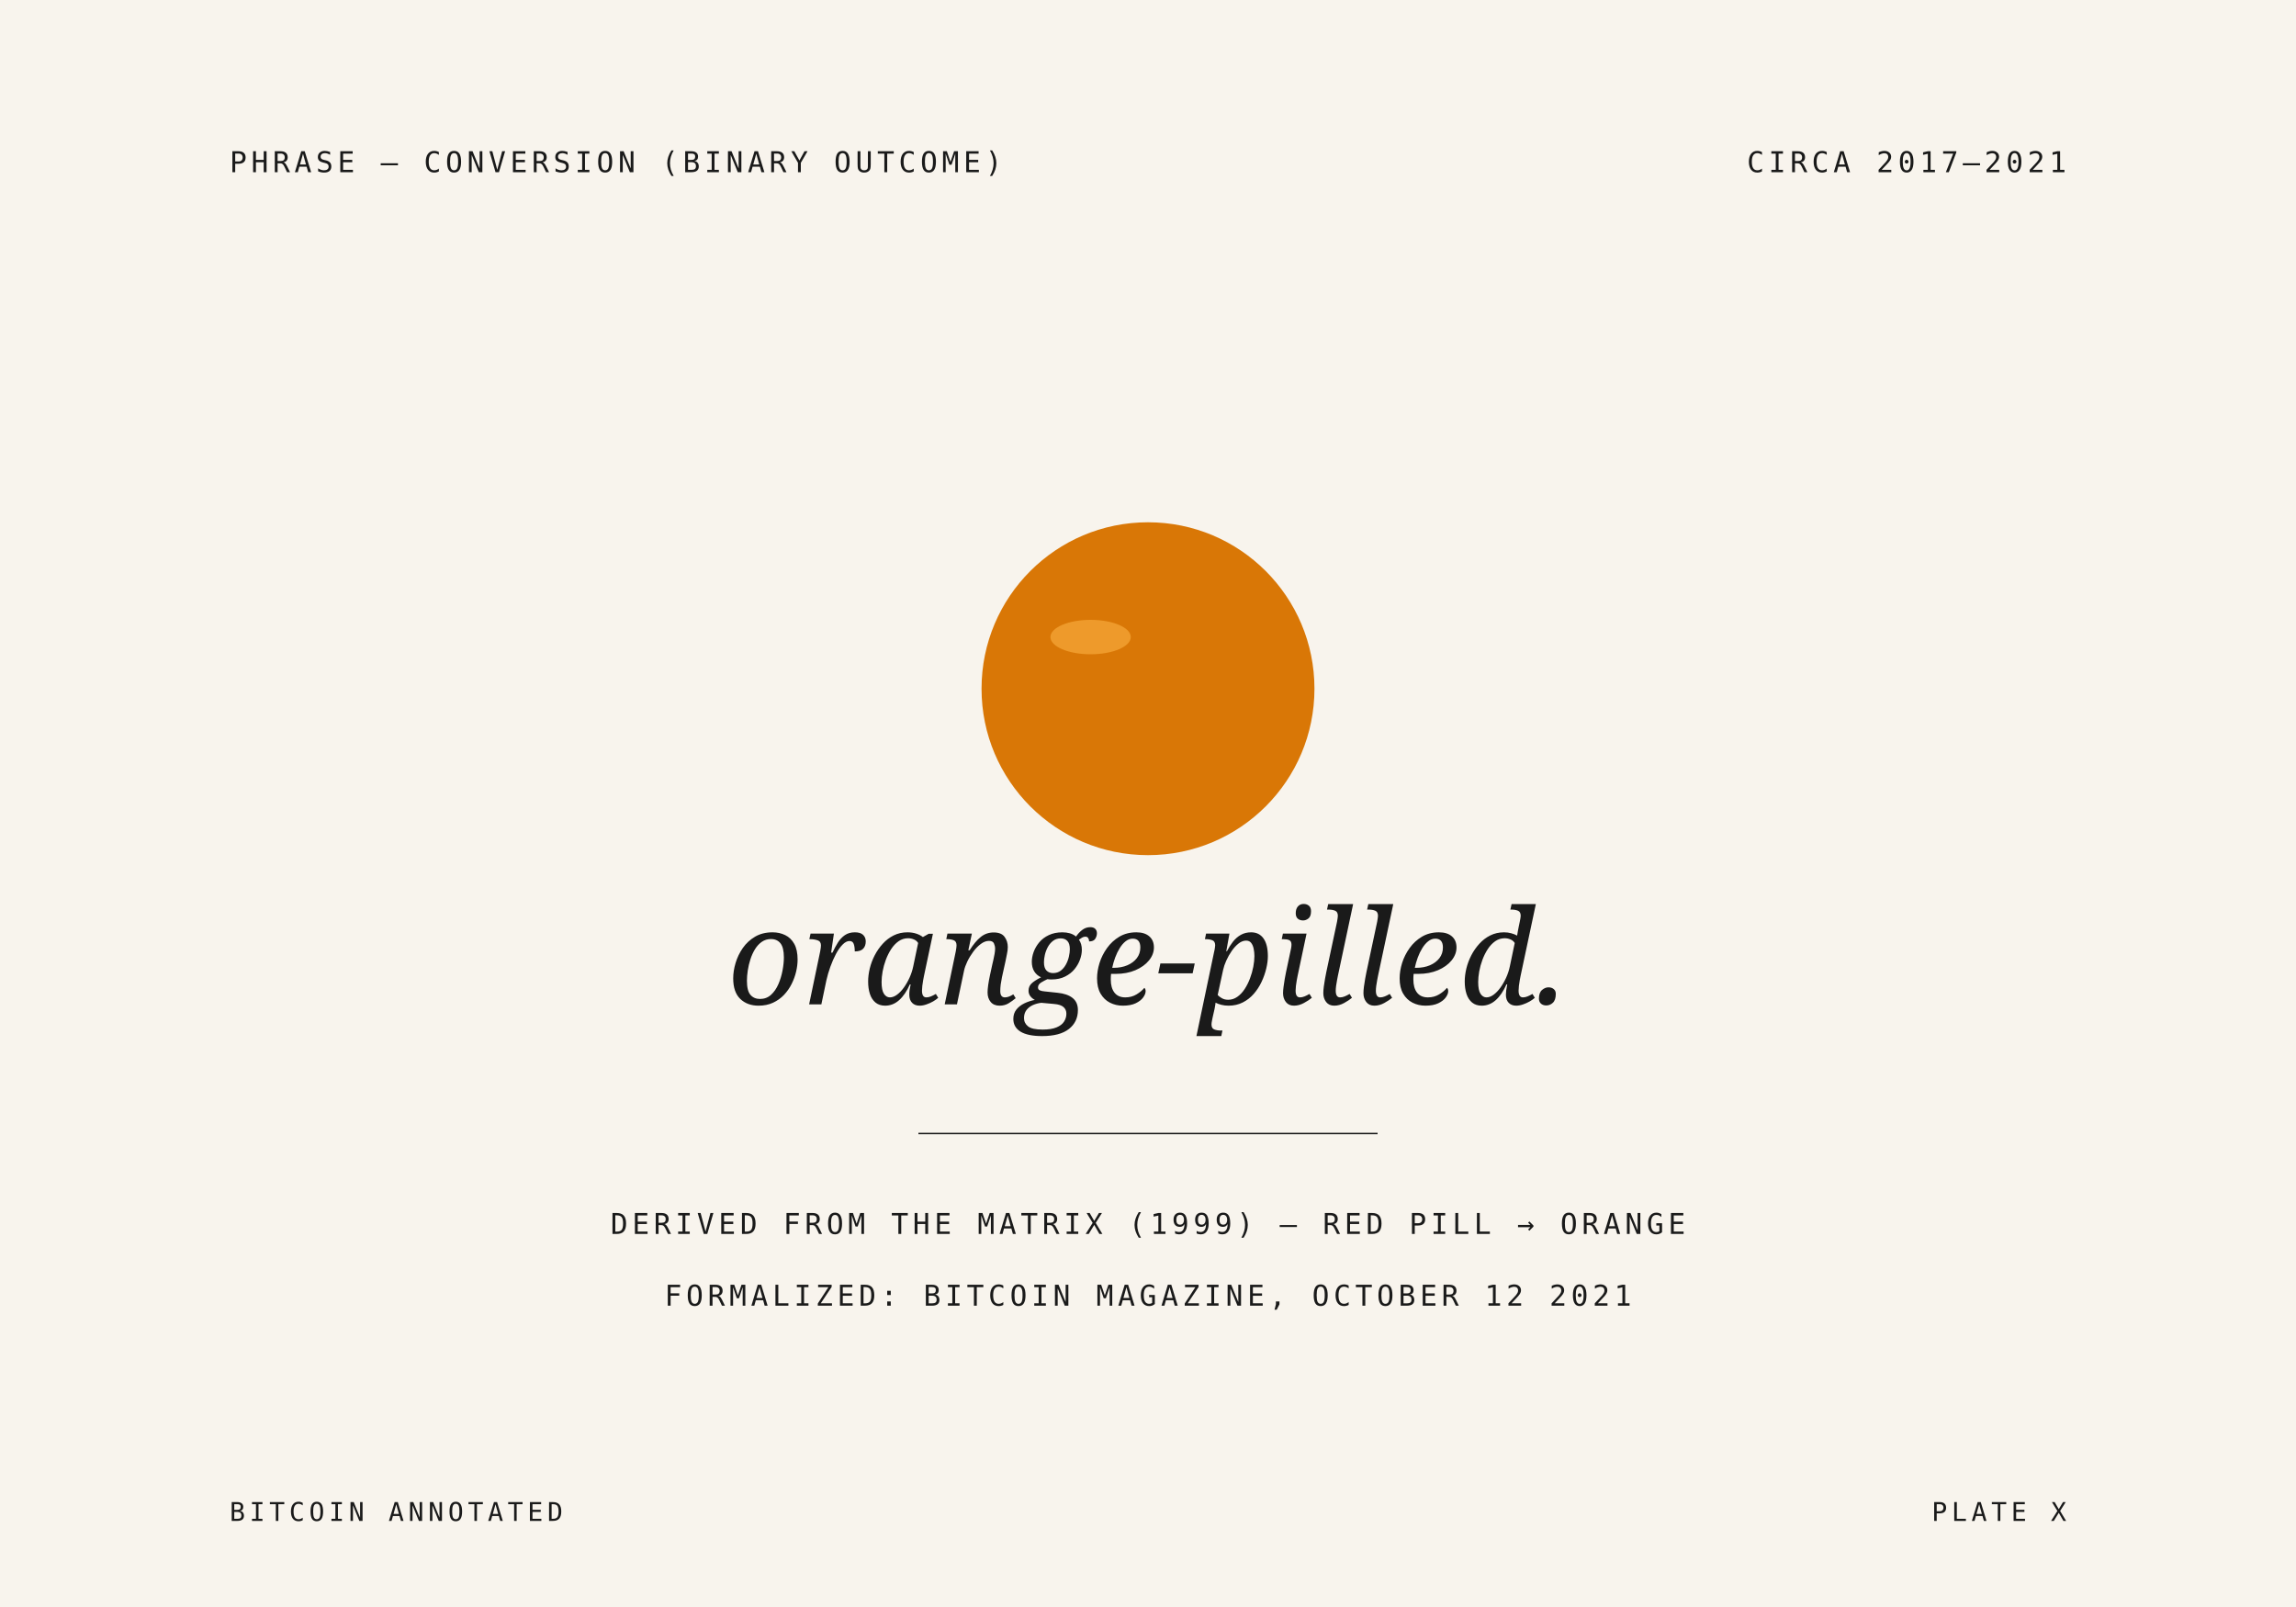
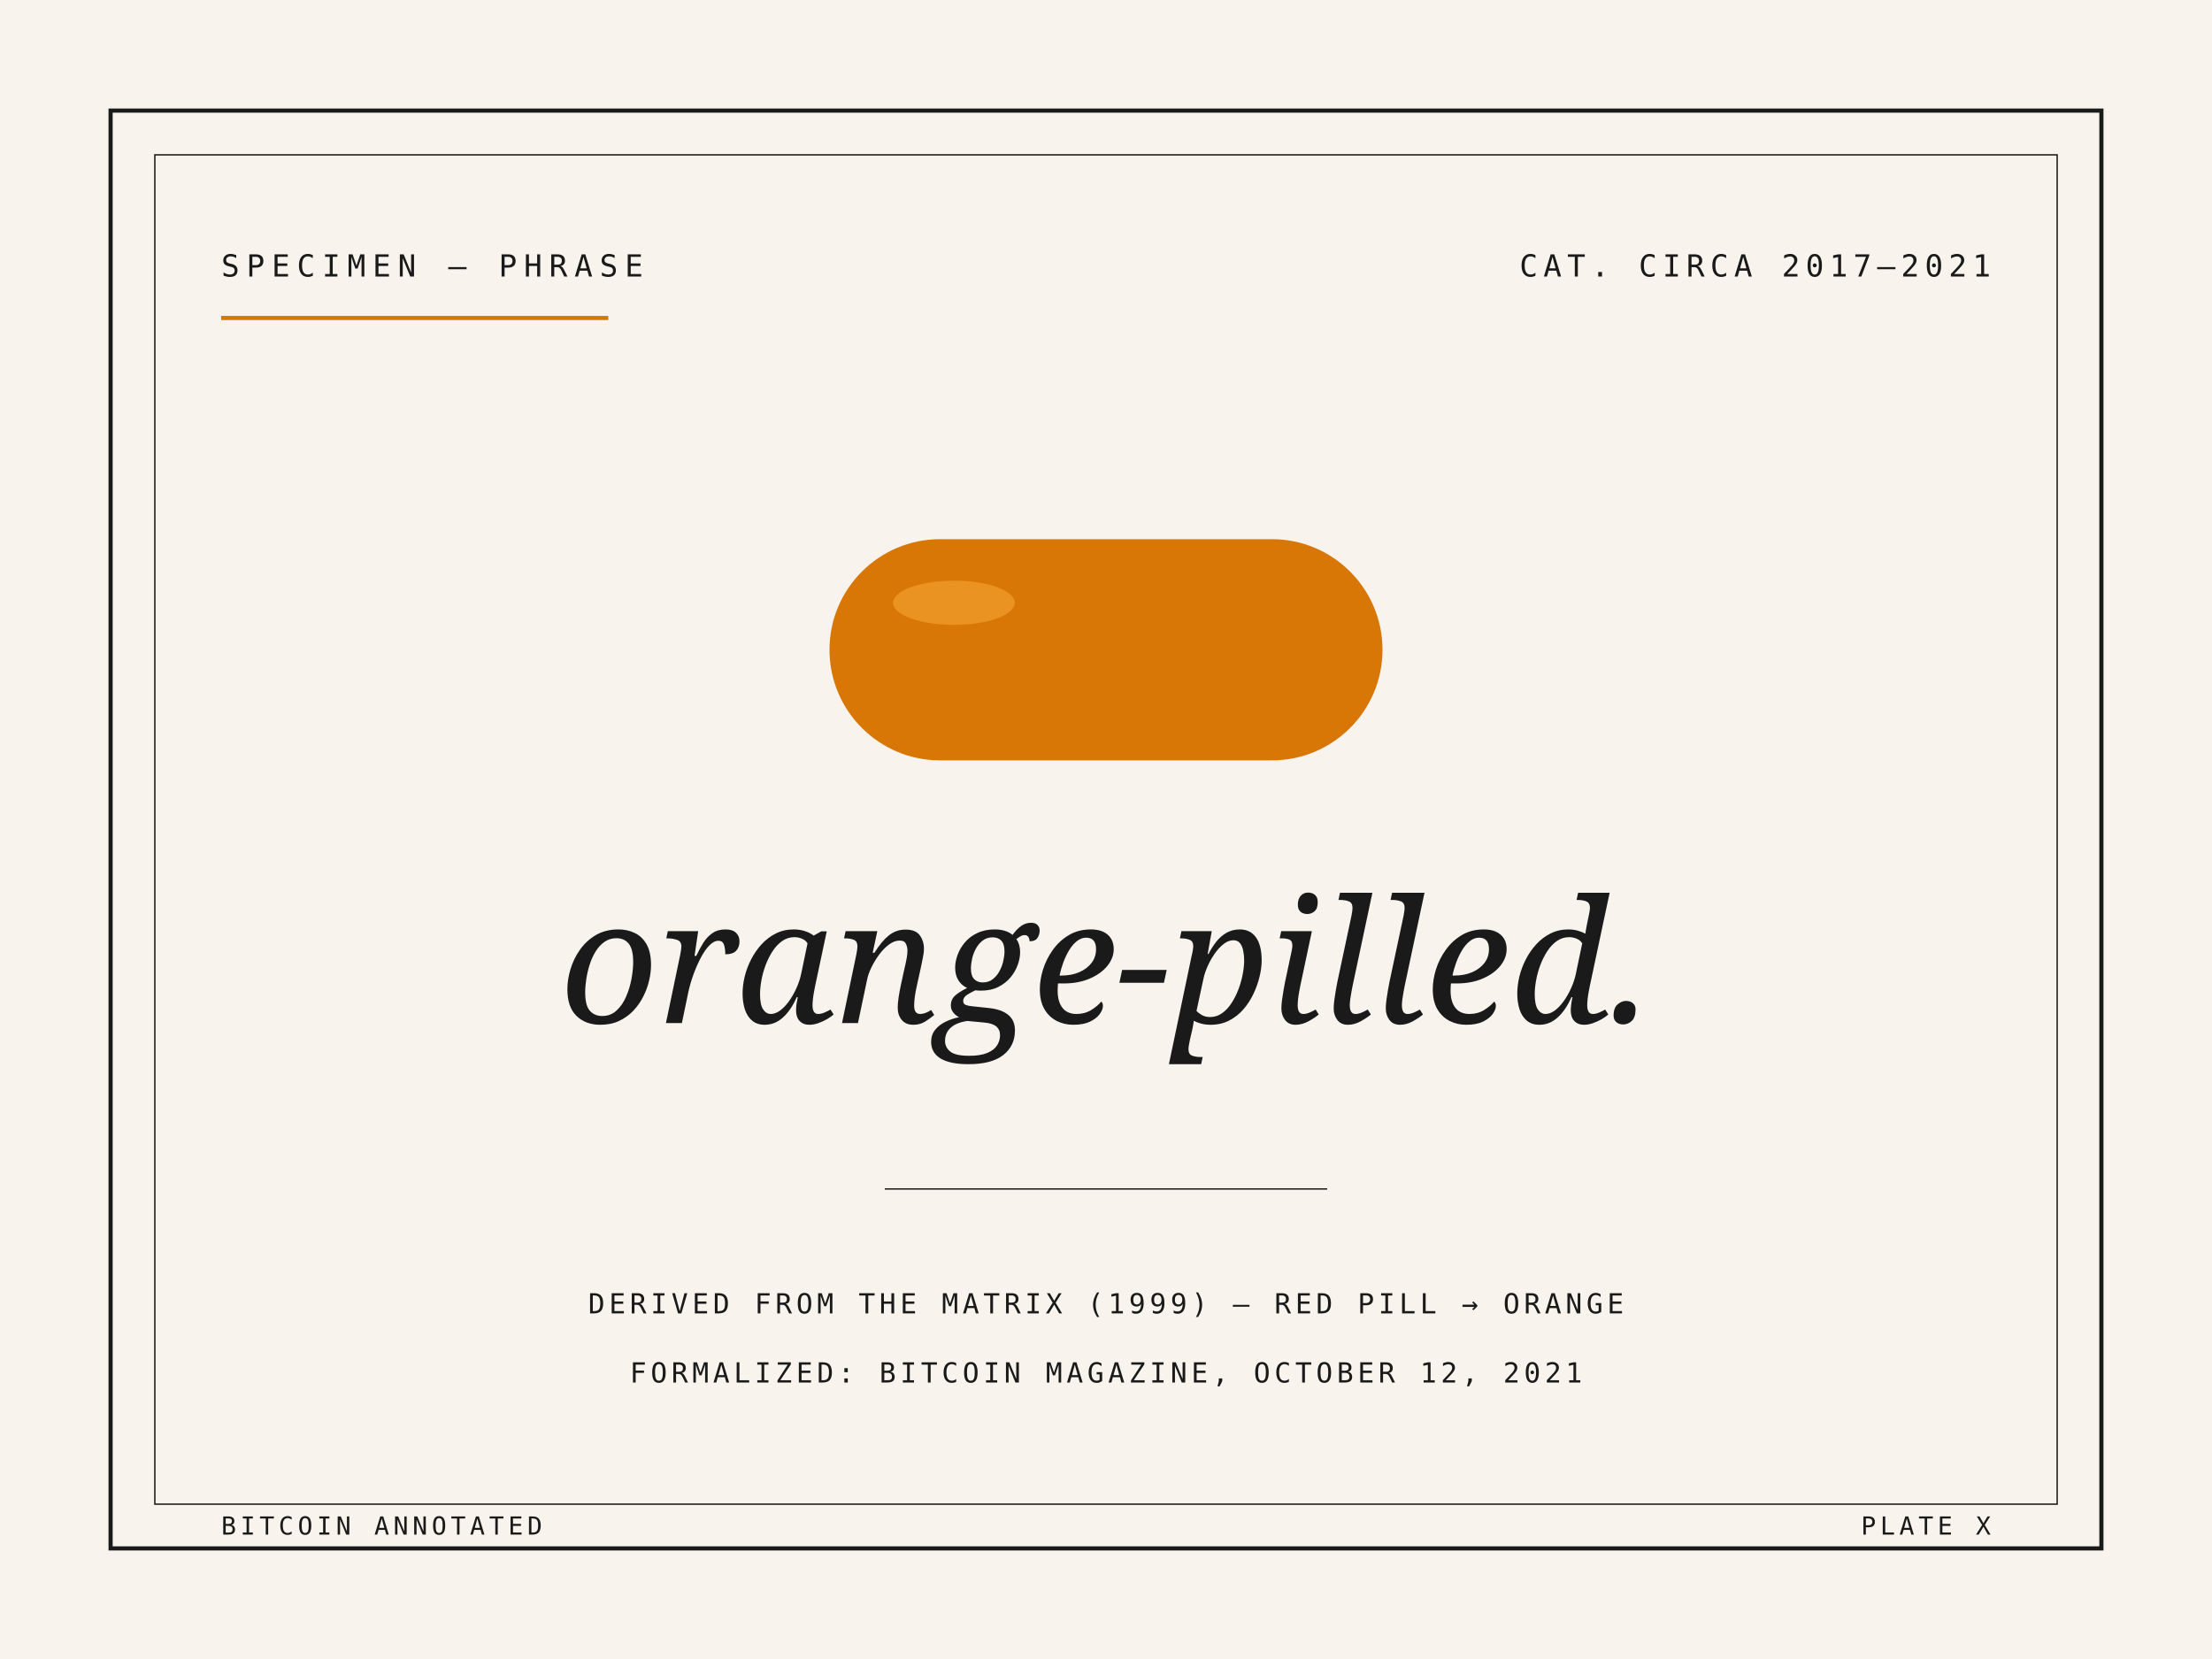
- <svg xmlns="http://www.w3.org/2000/svg" viewBox="0 0 800 560" width="800" height="560">
-   <rect width="800" height="560" fill="#f8f4ed" />
-   <text x="80" y="60" font-family="JetBrains Mono, monospace" font-size="10" fill="#1a1a1a" letter-spacing="1.5">PHRASE — CONVERSION (BINARY OUTCOME)</text>
-   <text x="720" y="60" font-family="JetBrains Mono, monospace" font-size="10" fill="#1a1a1a" letter-spacing="1.5" text-anchor="end">CIRCA 2017–2021</text>
-   <circle cx="400" cy="240" r="58" fill="#d97706" />
-   <ellipse cx="380" cy="222" rx="14" ry="6" fill="#f7a93a" opacity="0.7" />
-   <text x="400" y="350" font-family="EB Garamond, Garamond, serif" font-style="italic" font-size="46" fill="#1a1a1a" text-anchor="middle" font-weight="500">orange-pilled.</text>
-   <line x1="320" y1="395" x2="480" y2="395" stroke="#1a1a1a" stroke-width="0.5" />
-   <text x="400" y="430" font-family="JetBrains Mono, monospace" font-size="10" fill="#1a1a1a" letter-spacing="1.5" text-anchor="middle">DERIVED FROM THE MATRIX (1999) — RED PILL → ORANGE</text>
-   <text x="400" y="455" font-family="JetBrains Mono, monospace" font-size="10" fill="#1a1a1a" letter-spacing="1.5" text-anchor="middle">FORMALIZED: BITCOIN MAGAZINE, OCTOBER 12 2021</text>
-   <text x="80" y="530" font-family="JetBrains Mono, monospace" font-size="9" fill="#1a1a1a" letter-spacing="1.5">BITCOIN ANNOTATED</text>
-   <text x="720" y="530" font-family="JetBrains Mono, monospace" font-size="9" fill="#1a1a1a" letter-spacing="1.5" text-anchor="end">PLATE X</text>
+ <svg xmlns="http://www.w3.org/2000/svg" viewBox="0 0 800 600" width="800" height="600">
+   <rect width="800" height="600" fill="#f8f4ed" />
+   <rect x="40" y="40" width="720" height="520" fill="none" stroke="#1a1a1a" stroke-width="1.5" />
+   <rect x="56" y="56" width="688" height="488" fill="none" stroke="#1a1a1a" stroke-width="0.5" />
+   <text x="80" y="100" font-family="JetBrains Mono, monospace" font-size="11" fill="#1a1a1a" letter-spacing="2.5">SPECIMEN — PHRASE</text>
+   <line x1="80" y1="115" x2="220" y2="115" stroke="#d97706" stroke-width="1.5" />
+   <text x="720" y="100" font-family="JetBrains Mono, monospace" font-size="11" fill="#1a1a1a" letter-spacing="2" text-anchor="end">CAT. CIRCA 2017–2021</text>
+   <rect x="300" y="195" width="200" height="80" rx="40" ry="40" fill="#d97706" />
+   <ellipse cx="345" cy="218" rx="22" ry="8" fill="#f7a93a" opacity="0.55" />
+   <text x="400" y="370" font-family="EB Garamond, Garamond, serif" font-style="italic" font-size="62" fill="#1a1a1a" text-anchor="middle" font-weight="500">orange-pilled.</text>
+   <line x1="320" y1="430" x2="480" y2="430" stroke="#1a1a1a" stroke-width="0.5" />
+   <text x="400" y="475" font-family="JetBrains Mono, monospace" font-size="10" fill="#1a1a1a" letter-spacing="1.5" text-anchor="middle">DERIVED FROM THE MATRIX (1999) — RED PILL → ORANGE</text>
+   <text x="400" y="500" font-family="JetBrains Mono, monospace" font-size="10" fill="#1a1a1a" letter-spacing="1.5" text-anchor="middle">FORMALIZED: BITCOIN MAGAZINE, OCTOBER 12, 2021</text>
+   <text x="80" y="555" font-family="JetBrains Mono, monospace" font-size="9" fill="#1a1a1a" letter-spacing="1.5">BITCOIN ANNOTATED</text>
+   <text x="720" y="555" font-family="JetBrains Mono, monospace" font-size="9" fill="#1a1a1a" letter-spacing="1.5" text-anchor="end">PLATE X</text>
</svg>
